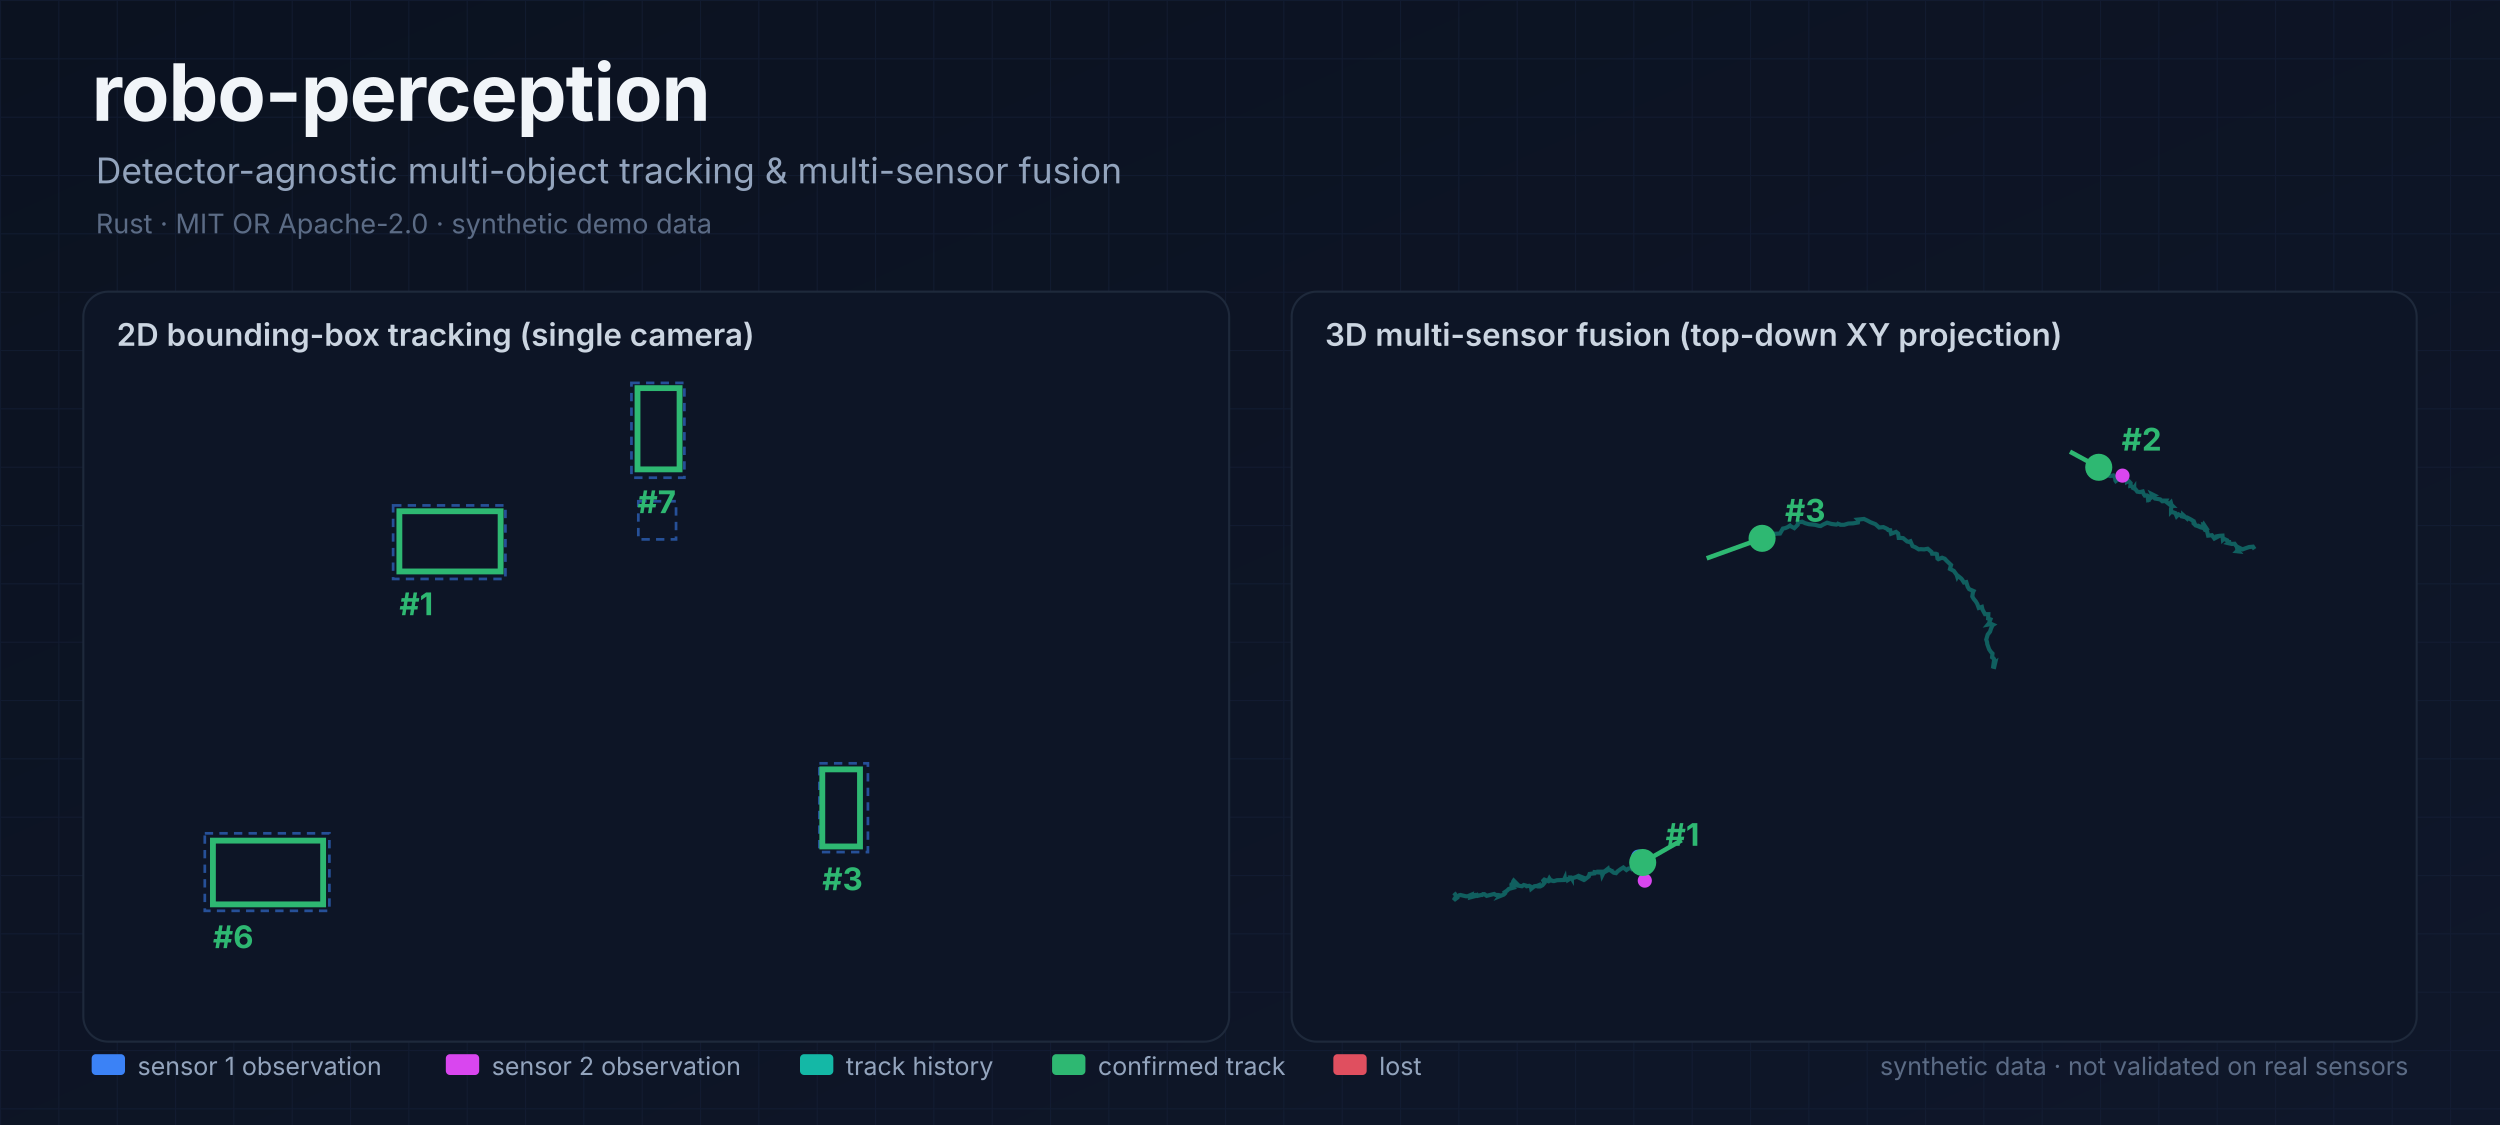
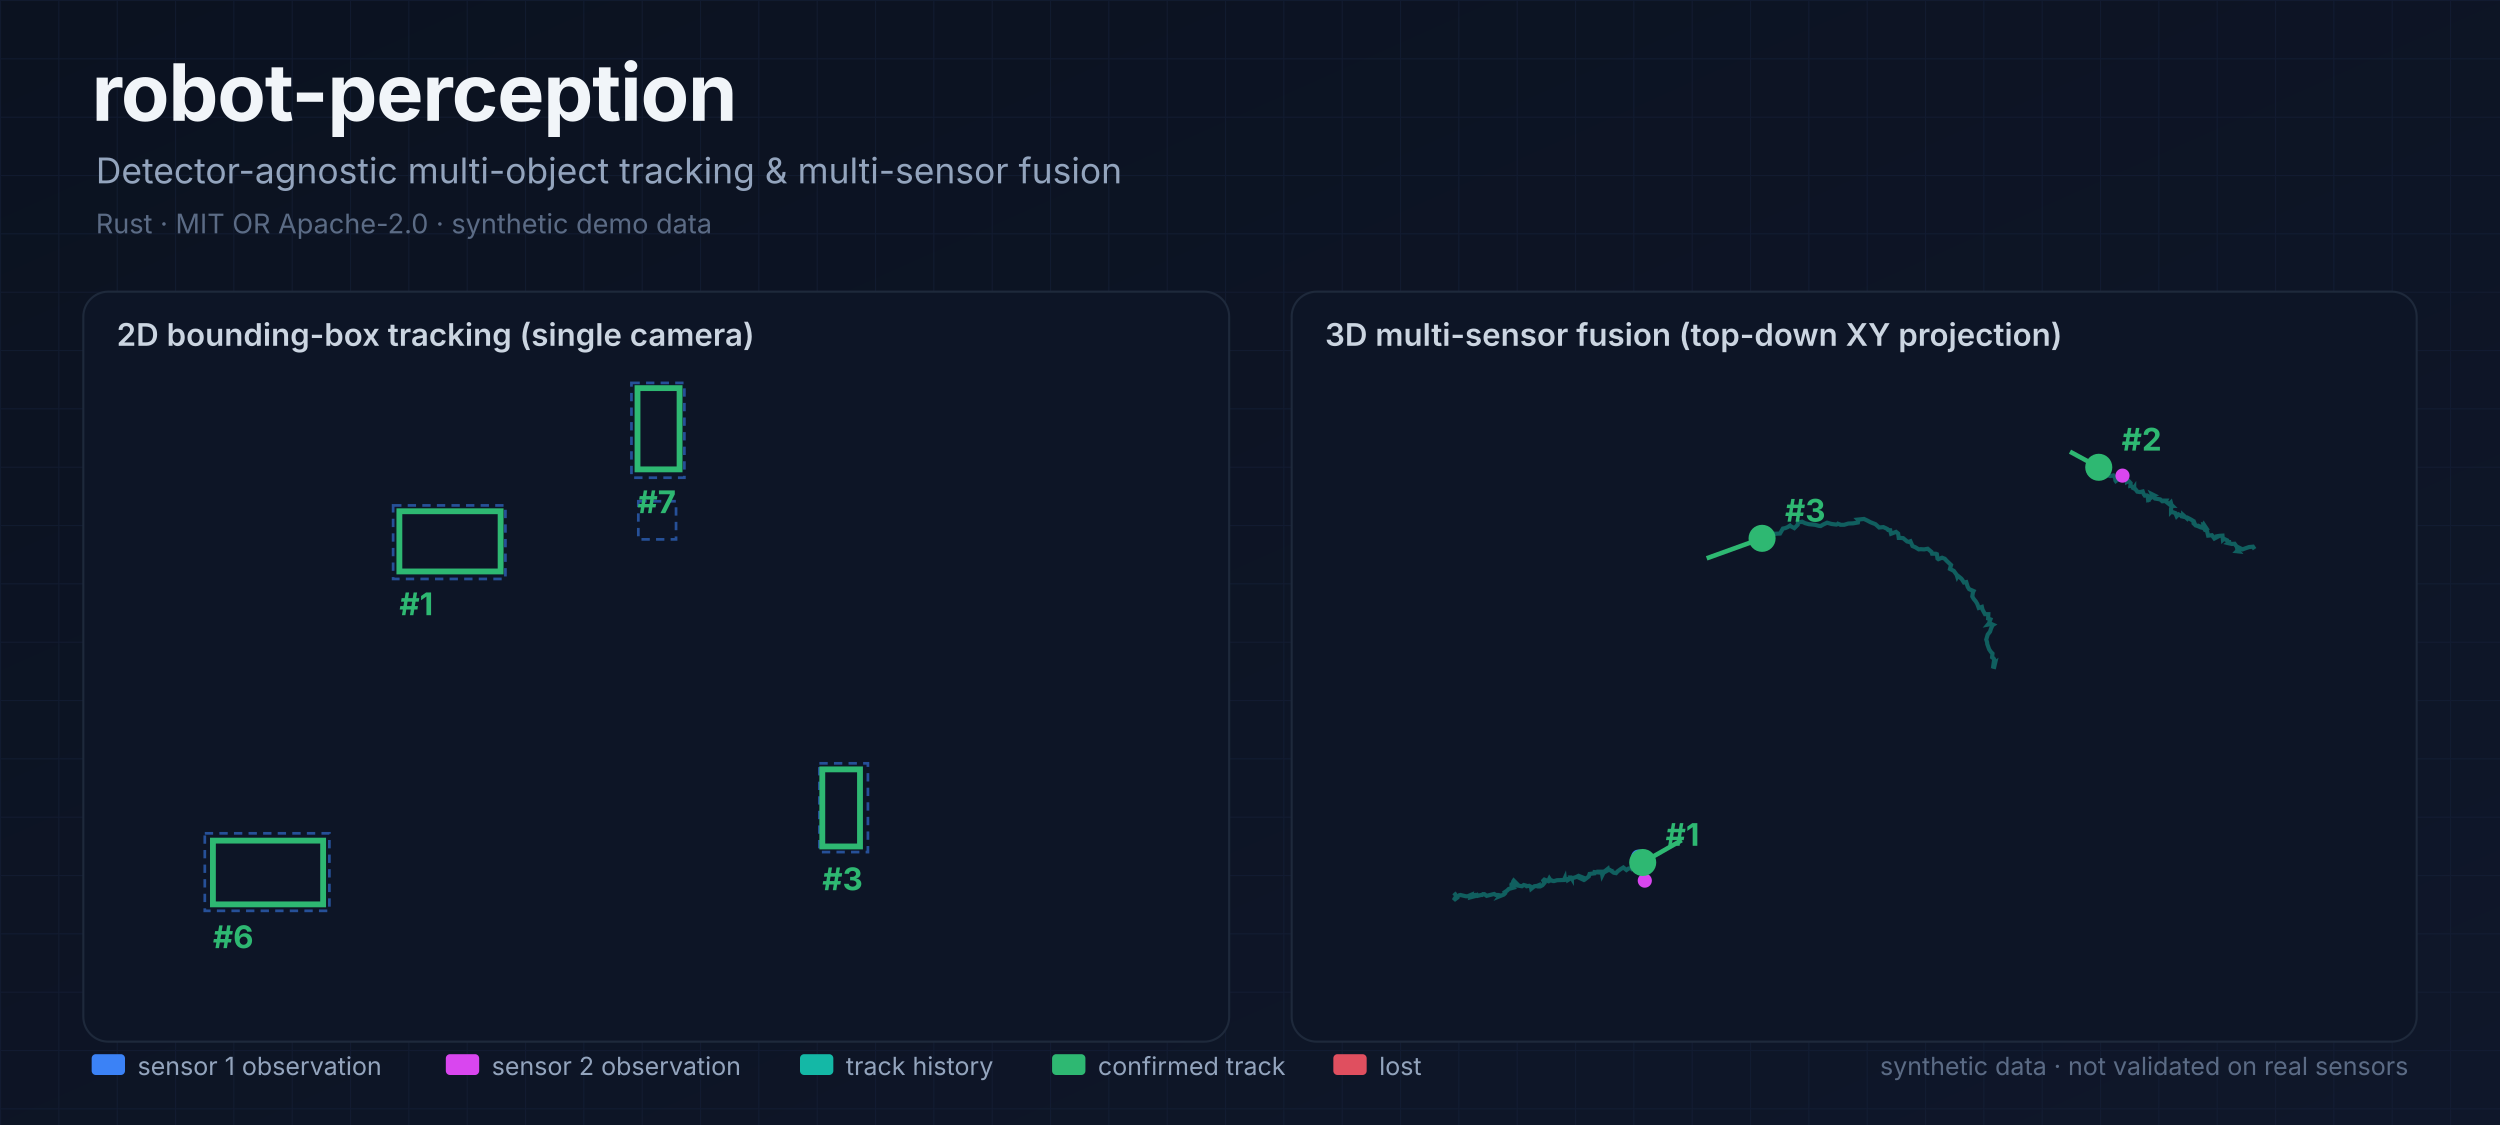
<svg xmlns="http://www.w3.org/2000/svg" width="1200" height="540" viewBox="0 0 1200 540" font-family="Inter, Segoe UI, system-ui, sans-serif">
  <defs>
    <pattern id="grid" width="28" height="28" patternUnits="userSpaceOnUse">
      <path d="M 28 0 L 0 0 0 28" fill="none" stroke="#16213a" stroke-width="1" />
    </pattern>
    <linearGradient id="bg" x1="0" y1="0" x2="1" y2="1">
      <stop offset="0" stop-color="#0b1220" />
      <stop offset="1" stop-color="#0f172a" />
    </linearGradient>
  </defs>
  <rect width="1200" height="540" fill="url(#bg)" />
  <rect width="1200" height="540" fill="url(#grid)" opacity="0.55" />
-   <text x="44" y="58" fill="#f1f5f9" font-size="38" font-weight="700" letter-spacing="-0.5">robo-perception</text>
+   <text x="44" y="58" fill="#f1f5f9" font-size="38" font-weight="700" letter-spacing="-0.5">robot-perception</text>
  <text x="46" y="88" fill="#93a4bd" font-size="17">Detector-agnostic multi-object tracking &amp; multi-sensor fusion</text>
  <text x="46" y="112" fill="#5b6b85" font-size="13">Rust · MIT OR Apache-2.0 · synthetic demo data</text>
  <rect x="40" y="140" width="550" height="360" rx="12" fill="#0d1526" stroke="#1e293b" />
  <text x="56" y="166" fill="#cbd5e1" font-size="15" font-weight="600">2D bounding-box tracking (single camera)</text>
  <rect x="188.7" y="242.6" width="53.9" height="35.3" fill="none" stroke="#3b82f6" stroke-opacity="0.55" stroke-width="1.3" stroke-dasharray="4 3" />
  <rect x="393.3" y="366.4" width="23.3" height="42.6" fill="none" stroke="#3b82f6" stroke-opacity="0.55" stroke-width="1.3" stroke-dasharray="4 3" />
  <rect x="98.3" y="400.0" width="59.8" height="37.2" fill="none" stroke="#3b82f6" stroke-opacity="0.55" stroke-width="1.3" stroke-dasharray="4 3" />
  <rect x="303.1" y="183.8" width="25.4" height="45.5" fill="none" stroke="#3b82f6" stroke-opacity="0.55" stroke-width="1.3" stroke-dasharray="4 3" />
  <rect x="306.4" y="240.6" width="18.1" height="18.3" fill="none" stroke="#3b82f6" stroke-opacity="0.55" stroke-width="1.3" stroke-dasharray="4 3" />
  <rect x="191.7" y="245.4" width="48.6" height="28.9" fill="none" stroke="#2eb872" stroke-width="2.8" />
  <text x="191.7" y="295.3" fill="#2eb872" font-size="15" font-weight="700">#1</text>
  <rect x="394.7" y="369.3" width="18.1" height="37.0" fill="none" stroke="#2eb872" stroke-width="2.8" />
  <text x="394.7" y="427.3" fill="#2eb872" font-size="15" font-weight="700">#3</text>
  <rect x="102.2" y="403.5" width="52.9" height="30.6" fill="none" stroke="#2eb872" stroke-width="2.8" />
  <text x="102.2" y="455.1" fill="#2eb872" font-size="15" font-weight="700">#6</text>
  <rect x="306.0" y="186.3" width="20.2" height="39.0" fill="none" stroke="#2eb872" stroke-width="2.8" />
  <text x="306.0" y="246.3" fill="#2eb872" font-size="15" font-weight="700">#7</text>
  <rect x="620" y="140" width="540" height="360" rx="12" fill="#0d1526" stroke="#1e293b" />
  <text x="636" y="166" fill="#cbd5e1" font-size="15" font-weight="600">3D multi-sensor fusion (top-down XY projection)</text>
  <polyline points="698.4,429.2 697.9,428.6 698.5,429.2 699.3,431.0 698.5,429.7 699.3,431.0 697.8,432.1 698.2,431.4 700.5,429.7 701.0,429.6 703.6,430.2 704.5,430.2 706.2,429.5 705.9,430.7 708.2,430.1 707.9,429.6 708.7,429.5 708.5,428.9 709.3,430.0 710.9,429.6 711.4,429.6 711.8,429.2 712.5,429.2 713.6,430.0 717.2,429.1 718.0,429.6 719.2,429.6 720.1,429.8 719.8,430.2 721.8,429.4 722.4,428.8 722.2,428.3 723.4,427.5 724.2,426.7 726.0,426.2 725.6,425.9 725.5,424.7 726.1,424.1 726.4,423.0 726.6,422.7 727.7,423.8 726.5,424.2 727.5,425.0 728.7,425.1 730.5,425.4 731.4,424.8 732.5,425.1 732.8,425.4 734.0,425.2 734.8,425.6 735.0,426.6 736.5,425.4 737.9,425.2 738.6,424.9 738.6,425.5 739.3,425.5 740.4,424.9 741.3,423.8 740.8,422.7 741.3,422.2 743.1,422.9 743.7,421.7 744.6,423.1 744.2,422.8 744.8,422.6 745.5,422.9 746.0,422.9 747.4,422.5 750.7,422.4 751.1,421.5 751.3,423.2 751.2,422.4 752.5,421.9 752.6,422.4 754.2,421.4 754.7,421.2 754.2,421.2 754.5,421.7 754.5,421.6 756.5,421.0 757.7,420.4 759.5,421.1 758.8,421.7 760.3,422.4 760.5,422.3 762.6,420.7 763.0,419.5 765.3,419.2 765.4,418.6 767.6,418.8 767.5,418.4 768.8,418.4 769.1,420.1 769.7,418.9 771.1,418.1 770.7,418.1 770.9,417.8 769.6,418.5 769.9,418.5 771.8,417.0 772.0,417.7 772.8,417.6 774.6,418.9 775.7,419.1 776.5,418.2 777.9,417.2 779.2,416.4 780.7,417.6 781.7,416.9 783.0,416.7 782.9,417.3 782.5,417.5 783.4,417.0 785.4,417.6 787.2,416.4 788.3,415.1 788.5,414.0" fill="none" stroke="#14b8a6" stroke-opacity="0.45" stroke-width="2" />
  <polyline points="1082.2,263.6 1081.4,262.4 1079.5,262.6 1076.4,263.7 1073.8,262.4 1074.1,264.2 1073.7,264.6 1074.6,264.7 1073.9,263.8 1073.8,262.9 1073.7,262.5 1072.6,261.0 1071.3,261.1 1069.9,260.8 1069.5,260.7 1070.2,260.2 1070.9,260.2 1069.5,260.5 1069.1,259.4 1067.4,258.6 1067.0,259.0 1066.8,257.1 1065.4,257.2 1064.0,257.4 1064.1,256.7 1064.4,257.7 1062.9,258.5 1062.1,257.4 1061.7,256.9 1059.9,257.1 1059.3,254.6 1058.4,254.4 1058.0,253.7 1057.7,252.1 1058.2,252.3 1057.8,251.7 1057.0,253.1 1056.5,252.9 1056.6,253.2 1056.2,253.1 1054.9,252.5 1053.9,252.2 1052.9,251.2 1052.8,249.7 1053.0,250.2 1051.7,249.4 1050.2,248.6 1049.9,249.0 1048.9,248.1 1047.9,247.2 1047.9,248.0 1046.6,247.7 1047.2,247.7 1046.3,247.2 1045.7,246.9 1044.8,247.8 1044.2,246.3 1042.2,245.6 1042.1,245.7 1042.1,244.2 1042.5,242.8 1042.8,242.8 1042.3,242.3 1042.0,241.2 1041.2,242.0 1039.8,240.9 1039.2,240.3 1039.7,240.3 1039.6,240.5 1037.9,240.6 1036.9,239.7 1034.4,239.3 1033.4,238.3 1032.9,237.2 1033.9,237.7 1031.8,238.5 1032.1,239.2 1030.7,240.3 1032.1,239.7 1031.1,240.0 1030.9,238.0 1030.5,237.8 1029.5,237.9 1028.8,236.9 1028.9,237.0 1028.5,235.9 1027.2,236.2 1025.9,236.0 1025.0,234.8 1024.2,234.4 1024.4,234.1 1024.4,234.2 1023.1,233.4 1023.6,233.0 1022.6,233.2 1022.7,231.9 1021.8,230.9 1021.0,231.3 1021.0,231.0 1019.9,229.6 1018.6,229.8 1016.8,230.3 1016.4,230.3 1015.6,230.9 1015.4,230.6 1015.3,229.5 1014.4,228.2 1012.9,228.5 1011.3,228.1 1010.4,227.6 1010.7,226.6 1011.1,225.9 1010.9,226.4 1010.0,226.0 1008.8,224.1 1008.3,223.9 1007.4,224.3" fill="none" stroke="#14b8a6" stroke-opacity="0.45" stroke-width="2" />
  <polyline points="957.0,321.1 957.7,318.1 956.9,318.7 957.2,316.5 956.9,316.0 956.2,315.5 956.4,313.7 955.7,313.0 954.8,311.7 953.9,309.2 953.8,308.3 953.4,307.0 954.1,304.6 955.2,303.2 955.7,301.7 956.4,300.1 956.7,299.9 955.8,299.5 954.2,299.8 954.7,299.2 955.4,297.3 954.3,296.9 954.4,294.8 952.8,294.8 951.6,292.6 951.3,291.3 949.8,291.8 949.1,289.9 948.4,288.7 947.4,287.5 946.7,286.3 947.0,284.3 947.3,283.7 945.2,282.8 944.5,281.7 943.8,279.4 942.7,279.6 941.8,278.2 941.4,277.7 939.8,276.4 939.5,276.9 939.2,275.9 937.8,274.0 936.0,273.1 936.5,271.2 934.3,269.1 933.5,268.2 932.2,267.7 930.4,268.4 930.0,268.1 929.7,266.0 929.2,265.8 927.4,265.8 927.1,264.9 925.3,263.4 923.6,263.7 921.9,263.6 921.0,263.7 919.4,262.7 918.0,262.1 917.0,259.8 916.2,260.1 915.4,259.9 913.5,258.3 912.3,258.2 911.4,258.2 911.1,256.1 910.1,255.3 907.7,256.2 907.4,255.1 907.3,254.5 906.3,254.4 905.9,253.9 905.3,253.6 904.0,253.0 902.0,253.2 900.2,251.6 897.9,250.7 896.2,249.8 894.7,249.1 891.8,249.4 892.0,249.6 891.8,250.8 889.5,251.2 887.2,251.3 885.2,251.9 883.4,251.9 882.5,251.4 882.8,250.8 882.2,251.5 881.4,251.8 879.1,251.5 877.0,250.9 875.1,251.8 873.9,252.5 873.0,252.4 871.2,251.9 869.1,251.7 868.2,251.6 866.4,251.1 865.0,250.4 864.4,250.6 863.1,250.4 862.9,251.9 861.3,253.5 859.4,252.5 859.9,251.8 858.1,253.0 856.9,253.5 855.8,253.7 854.4,256.1 852.3,256.2 850.2,256.1 849.8,256.9 848.4,258.2 847.7,258.0 845.8,258.4" fill="none" stroke="#14b8a6" stroke-opacity="0.45" stroke-width="2" />
  <circle cx="786.4" cy="411.2" r="3.4" fill="#3b82f6" />
  <circle cx="1005.0" cy="225.8" r="3.4" fill="#3b82f6" />
  <circle cx="844.2" cy="258.3" r="3.4" fill="#3b82f6" />
  <circle cx="789.5" cy="422.7" r="3.4" fill="#d946ef" />
  <circle cx="1018.8" cy="228.3" r="3.4" fill="#d946ef" />
  <line x1="788.5" y1="414.0" x2="807.2" y2="403.3" stroke="#2eb872" stroke-width="2.2" />
  <circle cx="788.5" cy="414.0" r="6.5" fill="#2eb872" />
  <text x="799.5" y="406.0" fill="#2eb872" font-size="15" font-weight="700">#1</text>
  <line x1="1007.4" y1="224.3" x2="993.6" y2="216.8" stroke="#2eb872" stroke-width="2.2" />
  <circle cx="1007.4" cy="224.3" r="6.5" fill="#2eb872" />
  <text x="1018.4" y="216.3" fill="#2eb872" font-size="15" font-weight="700">#2</text>
  <line x1="845.8" y1="258.4" x2="819.2" y2="268.0" stroke="#2eb872" stroke-width="2.2" />
  <circle cx="845.8" cy="258.4" r="6.5" fill="#2eb872" />
  <text x="856.8" y="250.4" fill="#2eb872" font-size="15" font-weight="700">#3</text>
  <rect x="44" y="506" width="16" height="10" rx="2" fill="#3b82f6" />
  <text x="66" y="516" fill="#93a4bd" font-size="12">sensor 1 observation</text>
  <rect x="214.0" y="506" width="16" height="10" rx="2" fill="#d946ef" />
  <text x="236.0" y="516" fill="#93a4bd" font-size="12">sensor 2 observation</text>
  <rect x="384.0" y="506" width="16" height="10" rx="2" fill="#14b8a6" />
  <text x="406.0" y="516" fill="#93a4bd" font-size="12">track history</text>
  <rect x="505.0" y="506" width="16" height="10" rx="2" fill="#2eb872" />
  <text x="527.0" y="516" fill="#93a4bd" font-size="12">confirmed track</text>
  <rect x="640.0" y="506" width="16" height="10" rx="2" fill="#e04f5f" />
  <text x="662.0" y="516" fill="#93a4bd" font-size="12">lost</text>
  <text x="1156" y="516" fill="#5b6b85" font-size="12" text-anchor="end">synthetic data · not validated on real sensors</text>
</svg>
